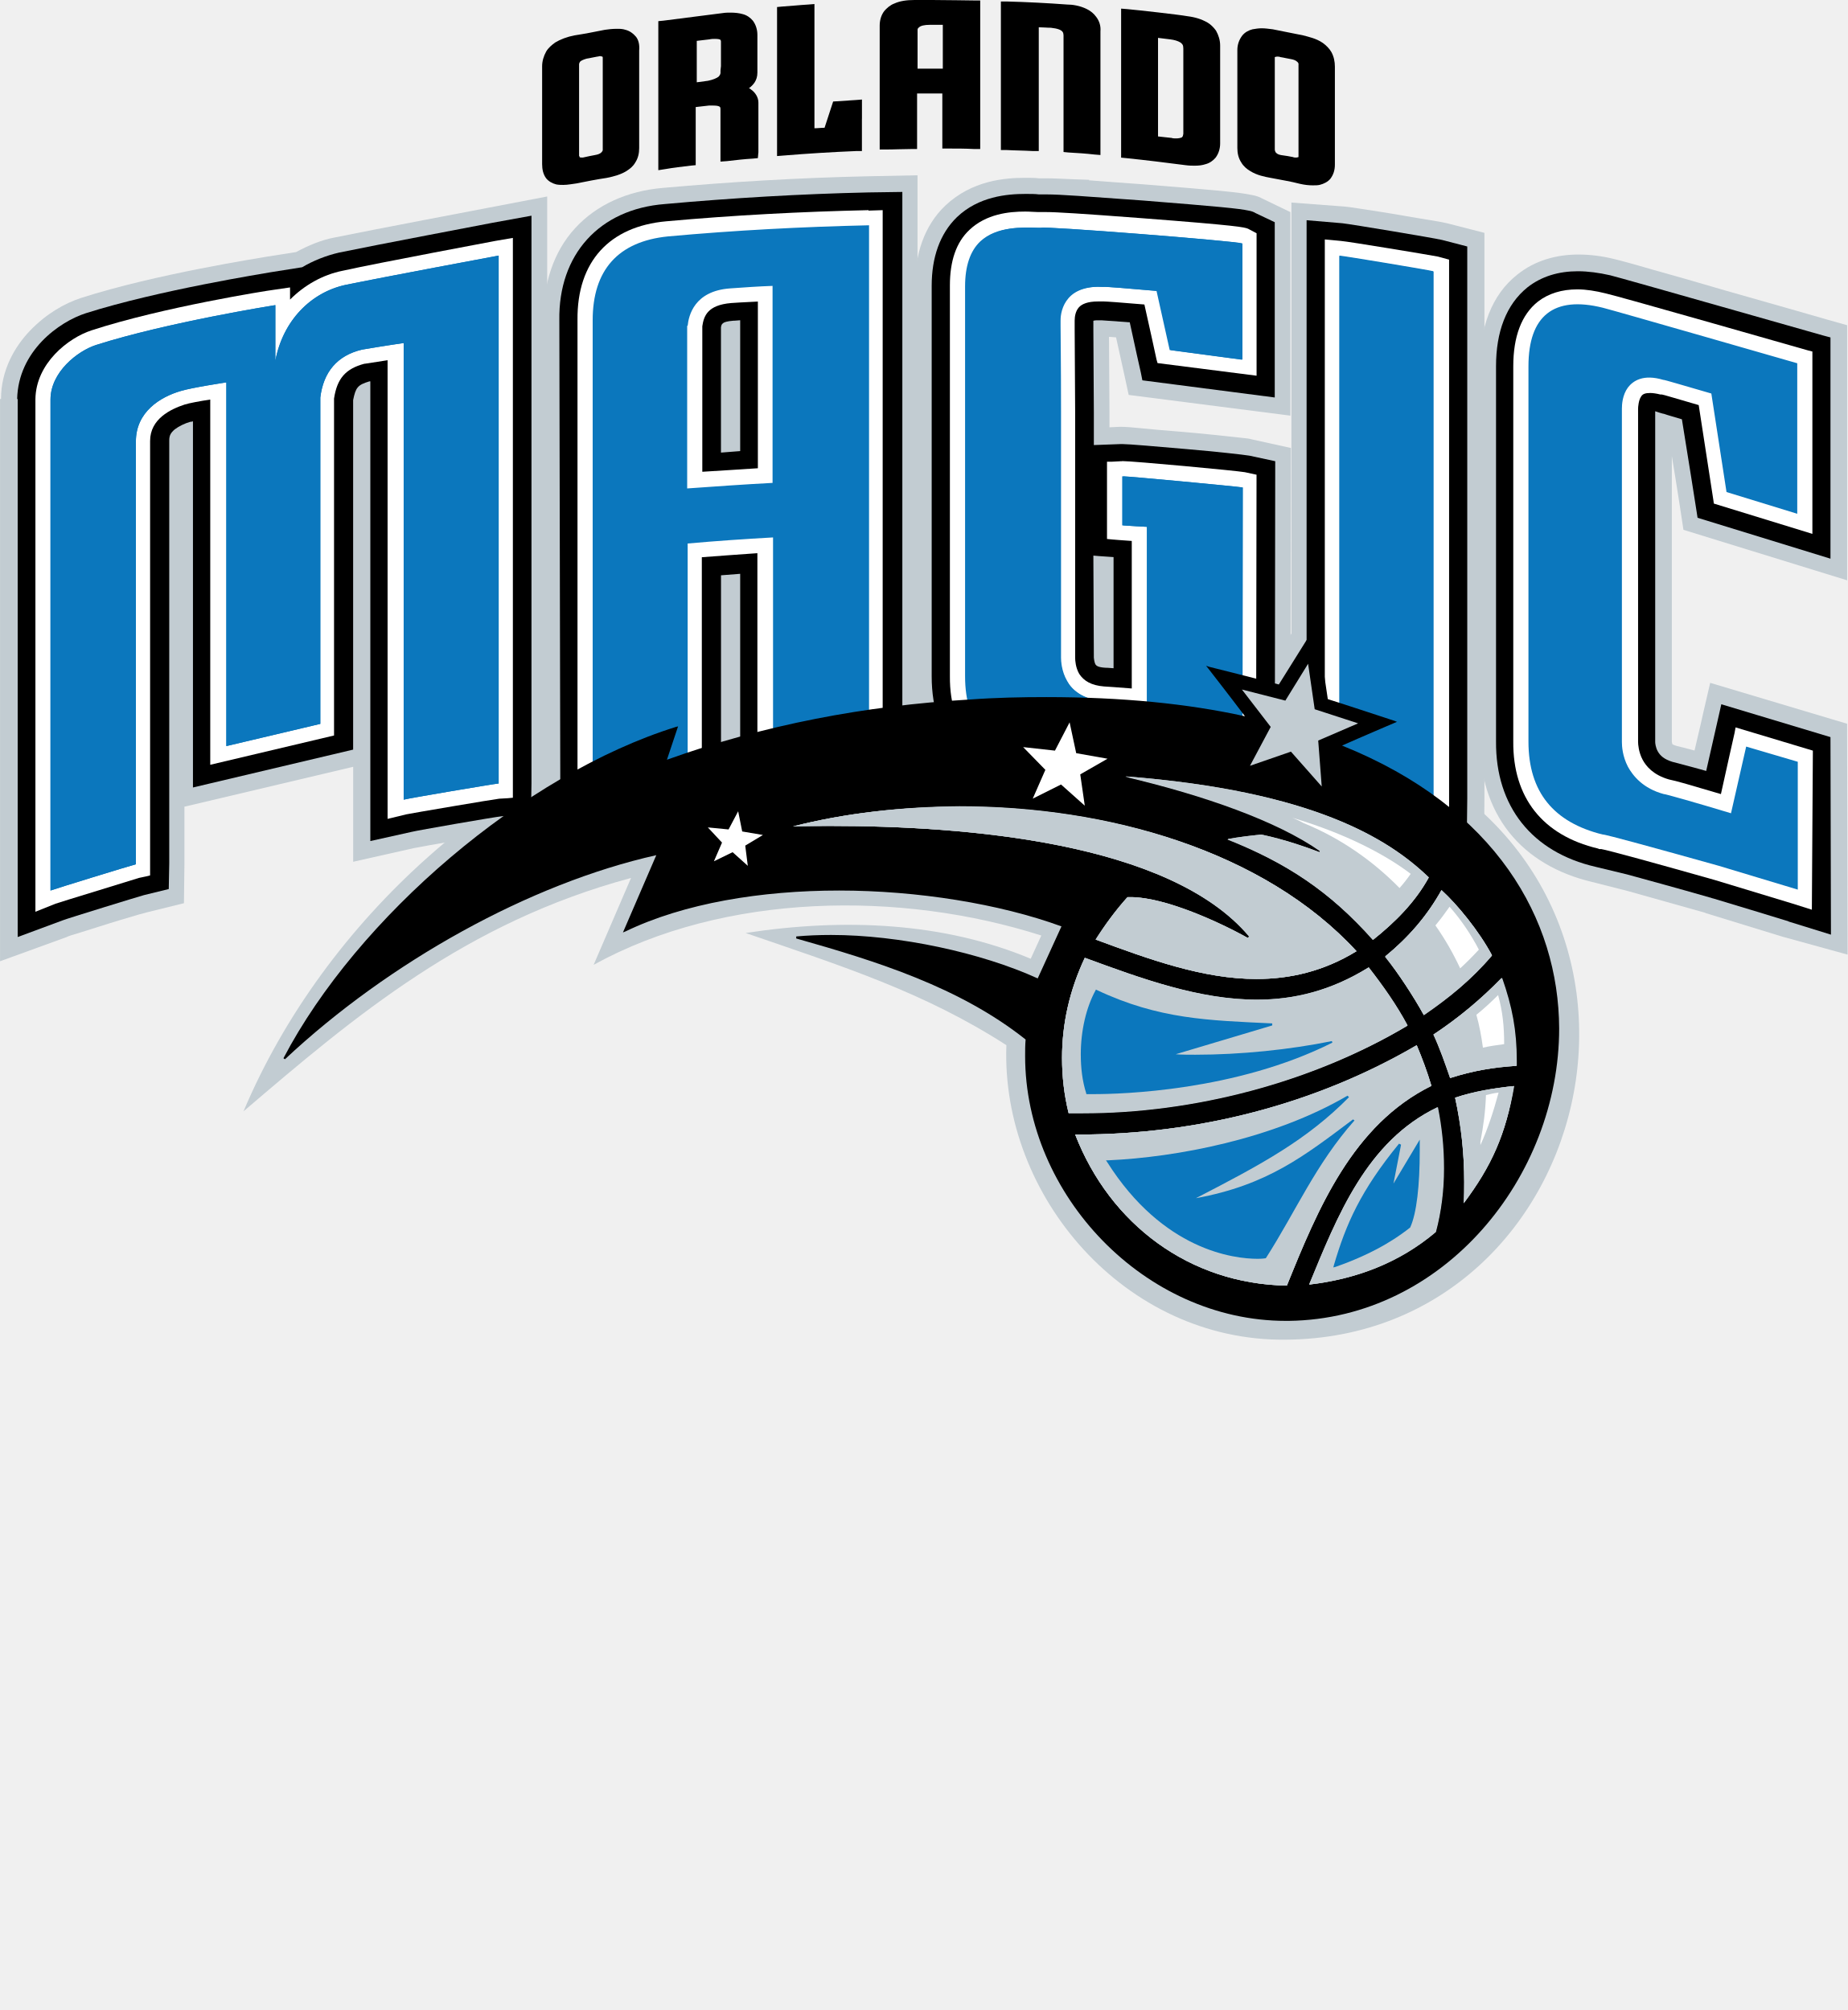
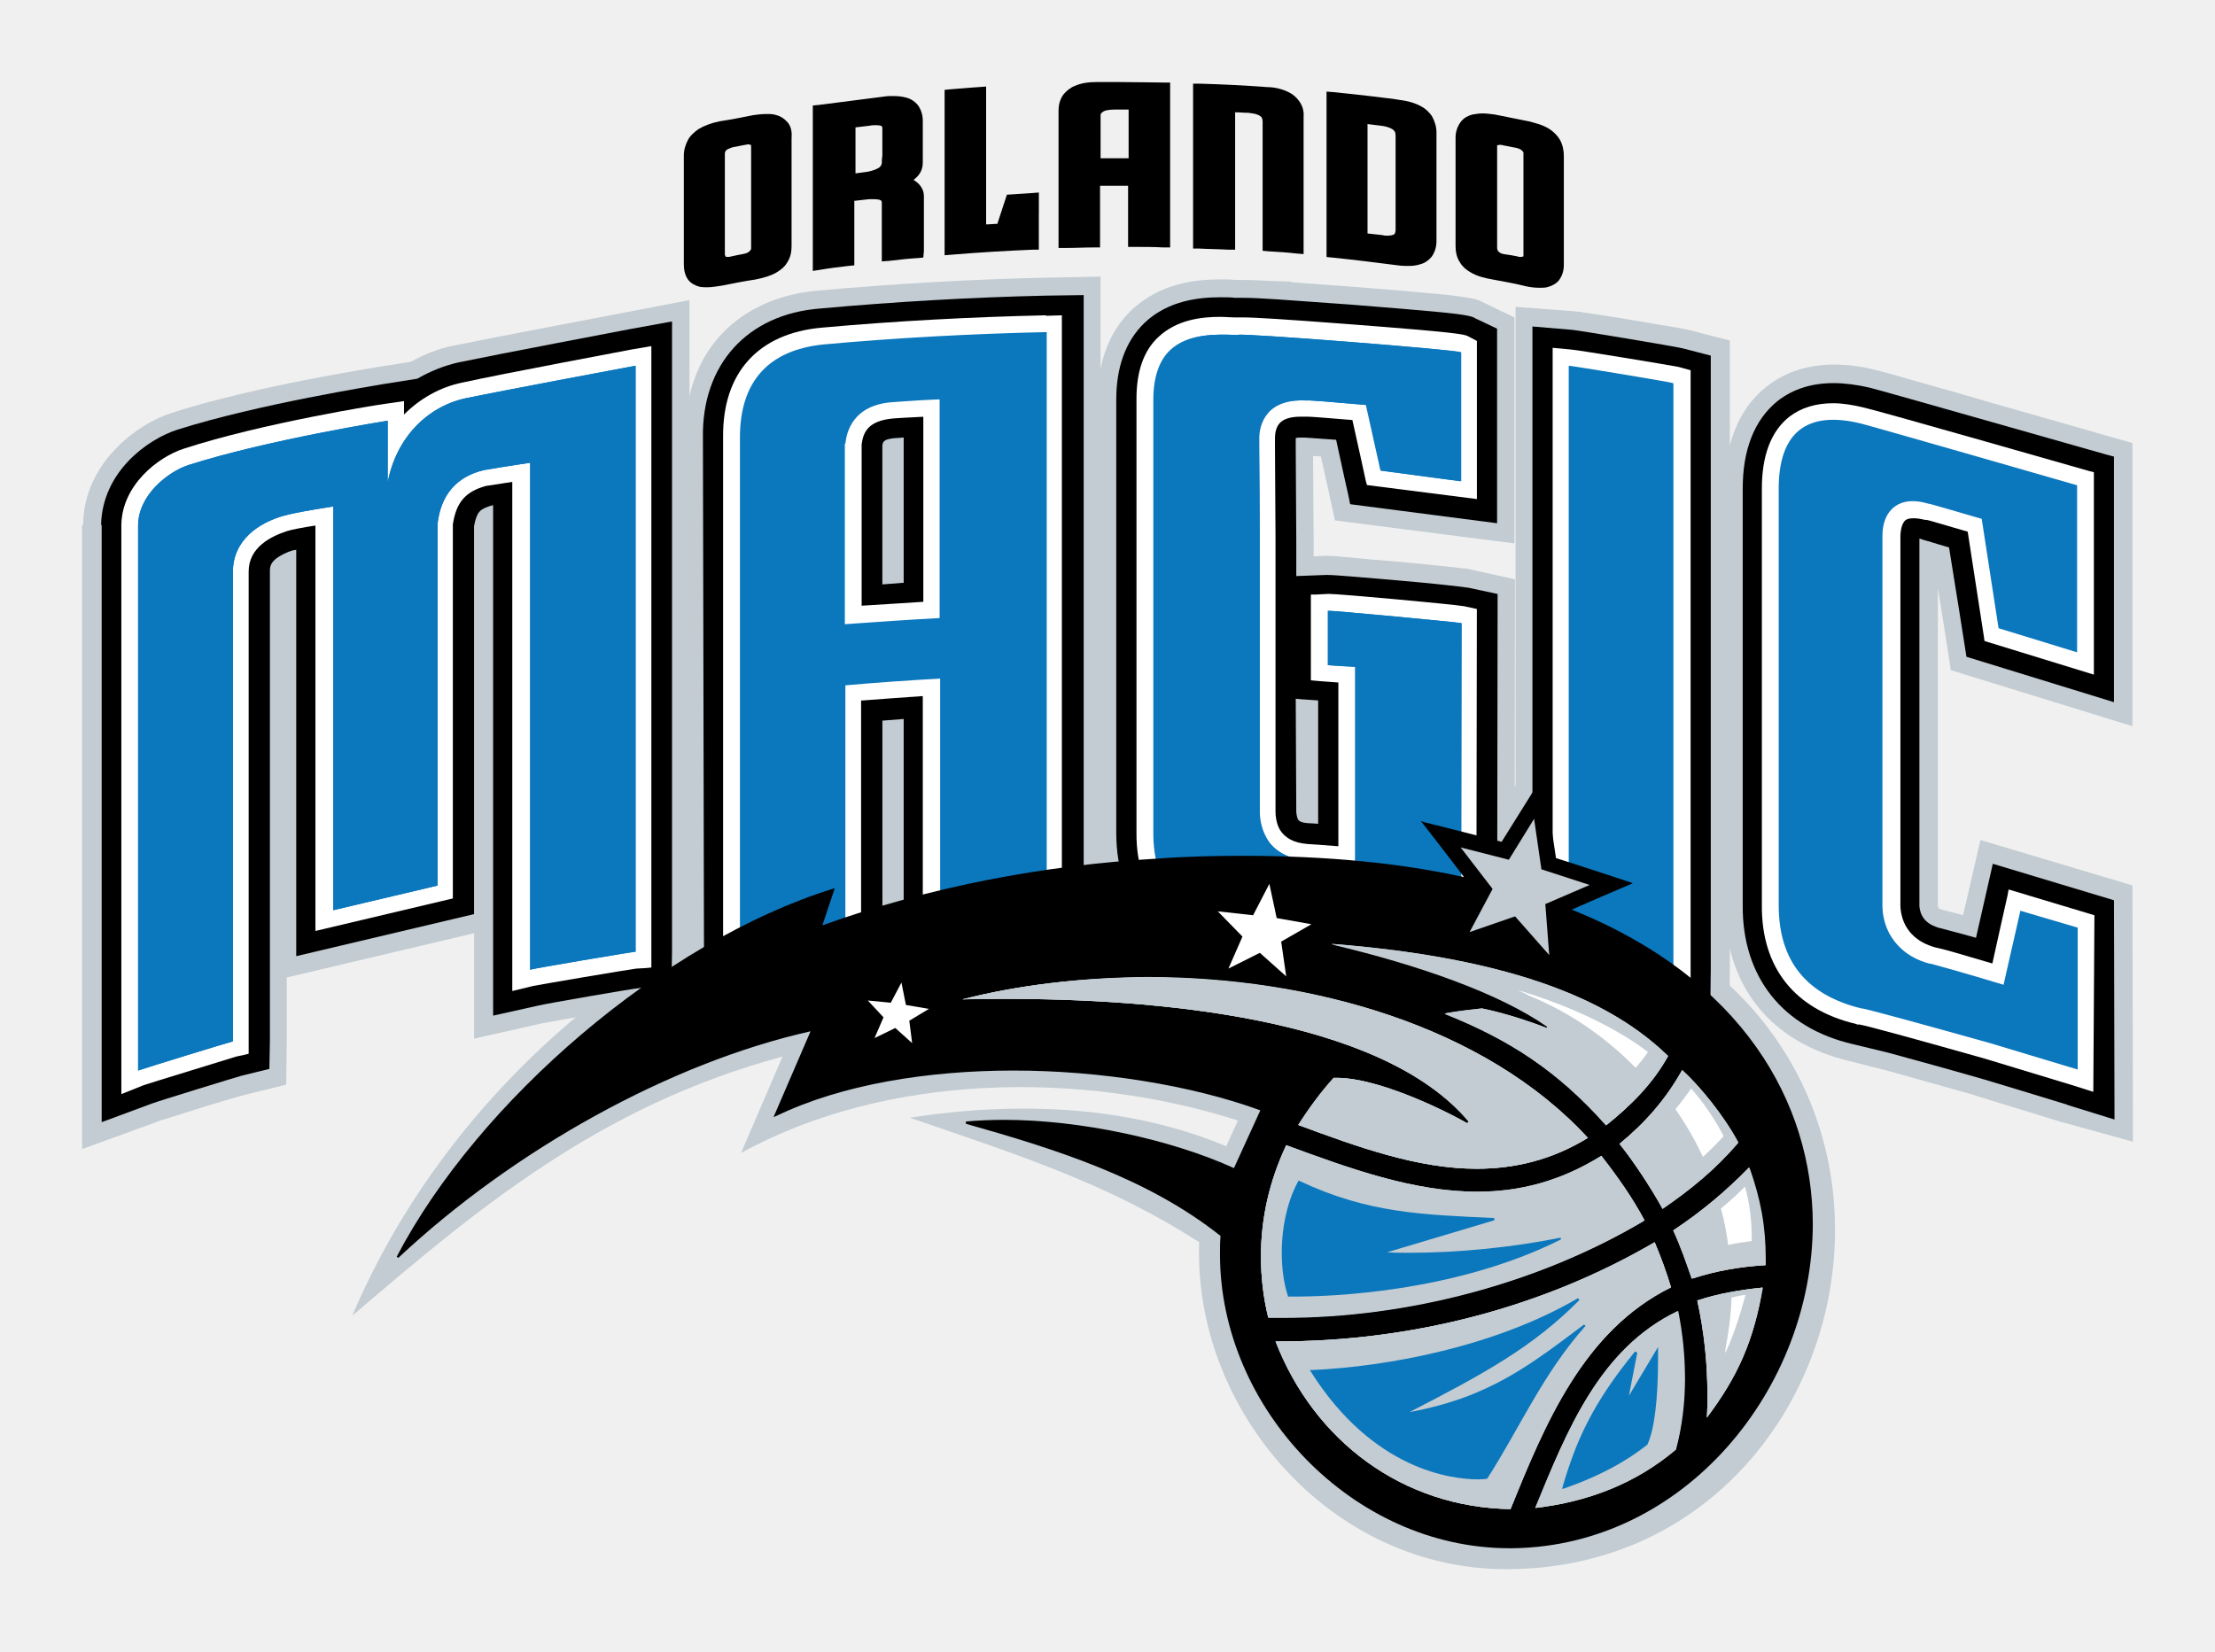
- <svg xmlns="http://www.w3.org/2000/svg" id="Layer" viewBox="0 0 420 456.99">
+ <svg xmlns="http://www.w3.org/2000/svg" id="Layer" viewBox="-16.80 -16.80 453.57 338.19">
  <defs>
    <style>
      .cls-1, .cls-2, .cls-3, .cls-4, .cls-5 {
        stroke-width: 0px;
      }

      .cls-2, .cls-4 {
        fill: #fff;
      }

      .cls-3 {
        fill: #c2ccd2;
      }

      .cls-4 {
        fill-rule: evenodd;
      }

      .cls-5 {
        fill: #0b77bd;
      }
    </style>
  </defs>
  <path class="cls-3" d="m169.52,212.12c22.51-3.45,45.02-2.41,64.77,5.86l2.41-5.28c-31.93-10.22-72.01-9.76-101.76,6.66l8.5-19.75c-37.56,10.11-62.71,31.35-88.09,53.06,18.49-43.76,58.69-79.59,104.17-92.68l-2.3,7.24c39.85-12.98,83.61-15.5,118.98-9.65l-8.27-10.8,20.33,5.17,13.09-19.52,5.17,24.12,19.98,6.43s-14.59,6.09-13.9,6.43c75.68,31.12,51.45,134.72-20.44,135.18-36.41.34-64.66-32.62-63.4-66.96-18.72-12.06-37.21-17.92-59.26-25.5" />
  <path class="cls-3" d="m123.46,72.81c0-8.15,2.3-15.5,7.24-20.9,4.94-5.4,11.94-8.5,19.98-9.19,15.39-1.38,31.01-2.3,46.51-2.64h0l11.37-.23v131.39l-.23,11.26-11.37-.23c-1.95,0-17.23.57-19.98.69h-.34l-12.29,1.15v-.23l-7.69.34c-1.03,0-19.41,1.84-20.21,2.07l-12.98,2.07v-115.54Zm31.81,1.26v-.23c.11-2.3,1.38-5.28,3.68-7.01s4.71-2.18,7.01-2.3c0,0,2.07-.11,4.25-.23l6.55-.46v46.86l-5.74.34c-3.45.23-5.51.34-9.3.57l-6.55.46v-38.01h.11Z" />
  <path class="cls-3" d="m405.41,213.04s-15.27-4.71-17.57-5.4q-.11,0-.23-.11h0c-6.89-1.95-13.09-3.68-17.57-4.94l-8.15-2.07c-7.81-1.84-14.36-5.63-18.84-11.26-4.48-5.63-6.66-12.86-6.66-20.79v-85.33c0-8.38,2.53-16.08,8.61-20.79,3.9-3.1,8.73-4.48,13.78-4.48,2.64,0,5.4.34,8.15,1.03,1.03.23,4.02,1.03,8.73,2.41,4.59,1.26,10.57,2.99,16.42,4.71,11.83,3.33,23.31,6.66,23.31,6.66l4.48,1.26v58l-37.21-11.48-.57-3.79s-1.03-6.78-2.07-12.98v65c0,.11.11.34.11.46,0,0-.11.11,1.03.46,0,0,2.41.57,4.02,1.03,1.03-4.36,2.07-8.84,2.07-8.96l1.49-6.43,31.12,9.3.11,52.49-14.59-4.02Z" />
  <path class="cls-3" d="m.23,90.73c0-6.55,3.1-11.94,6.66-15.62,3.68-3.79,7.69-6.09,11.48-7.35,17.11-5.51,41.23-9.19,42.38-9.42l6.55-1.03c2.76-1.49,5.74-2.76,8.84-3.33,8.38-1.72,33.88-6.55,35.03-6.78l13.21-2.53v133.57l-.23,9.99-9.88,1.15c-.8,0-19.29,3.22-20.21,3.45l-13.78,3.1v-21.59l-38.36,9.07v13.21l-.11,8.73-8.38,2.07c-.11,0-2.99.8-5.97,1.72-3.1.92-6.55,2.07-9.19,2.87-1.61.46-2.99.92-3.1,1.03l-15.16,5.51v-127.83h.23Z" />
  <path class="cls-3" d="m323.3,192.37h-.23c-.23,0-.46-.11-.69-.11-.57-.11-1.38-.23-2.3-.46-1.84-.34-4.25-.69-6.55-1.15-4.59-.8-9.65-1.61-9.99-1.61l-4.59-.46-5.4-.57V46.05l12.17.92c1.26.11,3.9.57,7.81,1.15,3.68.57,8.04,1.38,11.03,1.84,2.18.34,3.33.57,4.36.8l8.5,2.18v128.52l-.11,13.9-14.01-2.99Z" />
  <path class="cls-3" d="m280.11,186.05c-1.26-.23-8.84-1.03-16.88-1.61-7.58-.57-15.96-1.15-21.36-1.49l-5.86-.23c-8.15-.34-15.39-2.87-20.56-8.15-5.05-5.28-7.47-12.52-7.47-20.67v-88.89c0-7.12,2.07-13.67,6.89-18.26,6.09-5.74,13.55-6.32,18.15-6.32,1.26,0,2.3,0,3.1.11h1.72c1.61,0,3.56.11,6.43.23l3.33.11-.11.11c3.22.23,7.24.57,12.4.92,17.34,1.38,21.94,1.84,24.58,2.41.92.11,2.07.57,2.41.8l6.43,3.1v46.28l-36.75-4.71-.92-4.25s-1.03-4.71-1.95-8.84c-.46,0-1.03-.11-1.61-.11l.11,16.88v3.68l2.3-.11h.34c1.03,0,2.41.11,4.71.34,2.18.23,4.94.46,7.81.69,5.74.46,11.94,1.15,15.05,1.49.92.11,1.38.11,2.18.34l8.84,1.95-.11,86.71-13.21-2.53Z" />
  <path class="cls-1" d="m127.14,72.81c-.23-14.93,9.07-25.27,24-26.42,15.27-1.38,30.89-2.3,46.28-2.64l7.69-.11v127.48l-.11,7.69-7.69-.11h0c-1.95,0-19.41.57-20.79.8l-8.27.8v-49.84c-1.49.11-2.87.23-4.36.34v42.49l-.11,7.12-7.12.34c-1.38,0-19.29,1.84-20.56,2.07l-8.73,1.38-.23-111.4Zm36.75,30.09c1.49-.11,2.87-.23,4.36-.34v-29.75c-1.03.11-1.72.11-1.61.11-1.38.11-2.07.34-2.3.57s-.34.23-.46.92v28.48h0Z" />
  <path class="cls-1" d="m406.56,209.48s-13.44-4.13-17-5.17c-.34-.11-.57-.11-.69-.23h-.11c-7.58-2.18-14.36-4.02-18.95-5.28h0l-7.12-1.72c-14.47-3.33-22.74-13.78-22.63-28.48v-85.33c0-7.81,2.3-14.01,7.12-17.92,3.22-2.53,7.12-3.68,11.48-3.68,2.3,0,4.82.34,7.35.92,2.41.57,48.24,13.67,48.35,13.67l1.72.46v50.3l-30.21-9.3-.23-1.49s-2.3-14.7-3.33-20.9c-1.84-.57-3.22-.92-4.13-1.26h-.11l-.8-.23-1.03-.34h0v75.23c0,.23.11,1.26.57,2.07.57,1.03,1.49,1.84,3.33,2.41,0,0,4.02,1.03,7.69,2.07,1.15-5.05,2.87-12.63,2.87-12.63l.57-2.53,24.81,7.47.11,44.91-9.65-2.99Z" />
  <path class="cls-1" d="m3.9,90.73c.23-10.91,9.53-17.57,15.62-19.52,16.65-5.28,40.77-9.07,41.92-9.3l7.24-1.15c2.53-1.49,5.4-2.64,8.38-3.33,8.27-1.72,33.77-6.55,34.91-6.78h0l8.84-1.61v129.09l-.11,6.66-6.66.8c-1.38.11-19.29,3.22-20.56,3.56l-9.3,2.07v-104.51h-.23c-2.64.8-3.1,1.38-3.68,4.25v79.47l-36.41,8.61v-83.26c-.23.11-.46.11-.57.11-1.26.34-2.64,1.03-3.56,1.72-.92.8-1.26,1.38-1.26,2.53v96.13l-.11,5.86-5.63,1.38c-1.26.34-17.34,5.28-18.49,5.74l-10.22,3.79v-122.31h-.11Z" />
  <path class="cls-1" d="m324.1,188.7c-1.26-.34-19.06-3.22-20.33-3.33l-4.59-.46-2.18-.23V50.07l8.15.69c2.07.23,20.67,3.33,22.63,3.79l5.74,1.49v125.53l-.11,9.3-9.3-2.18Z" />
  <path class="cls-1" d="m280.8,182.38c-3.56-.69-27.68-2.53-38.59-3.22l-5.97-.23c-7.58-.34-13.78-2.64-18.03-7.01s-6.43-10.68-6.43-18.15v-88.78c0-6.43,1.84-11.83,5.74-15.62,4.94-4.71,11.37-5.28,15.62-5.28,1.15,0,2.18,0,2.99.11h1.72c3.22,0,9.07.46,21.82,1.38,17.34,1.38,22.05,1.84,24.12,2.3.69.11,1.26.34,1.61.57l4.36,2.07v39.85l-30.09-3.9-.34-1.72s-1.61-7.12-2.53-11.48c-.57,0-1.15-.11-1.61-.11-.23,0-4.82-.34-4.82-.34h-.69c-.46,0-.8,0-1.15.11v2.07l.11,18.72v7.47l6.2-.23h.23c1.49,0,8.04.57,14.7,1.15,6.66.57,12.86,1.26,14.24,1.49l5.86,1.26-.11,79.36-8.96-1.84Zm-32.16-32.85c0,.11.11,1.03.34,1.49.23.34.57.69,2.3.8,0,0,.8,0,1.84.11v-25.27c-1.49-.11-3.33-.23-3.33-.23l-1.26-.11.11,23.2Zm-5.05-76.6h0" />
  <path class="cls-2" d="m197.42,49.04h0v-1.26c-15.27.34-30.66,1.15-45.94,2.53-12.98,1.15-20.33,9.19-20.21,22.4v106.46l4.02-.69c1.15-.23,19.98-2.07,21.02-2.18h3.22v-49.61c3.1-.23,9.19-.69,12.63-.92v49.84l3.79-.46c1.03-.11,18.49-.8,21.02-.8h.11l2.3.11h1.26V47.78l-3.45.11.23,1.15Zm-25.15,19.52v37.9c-3.1.23-9.19.57-12.63.8v-33.08c.34-2.3,1.15-4.82,6.55-5.28,0,0,3.33-.23,6.09-.34" />
  <path class="cls-2" d="m412.08,170.66l-17.57-5.28-.23,1.26s-2.18,9.65-3.1,13.9c-7.01-2.07-10.11-2.99-11.83-3.33h0c-3.56-1.03-5.17-2.99-5.97-4.48-.92-1.72-1.03-3.56-1.03-4.02v-75.8c0-.34.11-1.95.69-2.76.34-.57.92-.8,2.07-.8.57,0,1.38.11,2.3.34h.34c.23,0,3.22.92,8.38,2.41.69,4.36,3.33,21.59,3.33,21.59l.11.8,22.4,6.89v-41.46l-.92-.23s-43.76-12.52-46.05-12.98c-2.3-.57-4.48-.92-6.43-.92-3.56,0-6.55.92-8.96,2.76-3.79,2.99-5.63,8.04-5.63,14.7v85.33c-.11,12.75,6.66,21.36,19.29,24.35l.23.11h.46c1.49.23,13.55,3.56,25.73,7.01l17.8,5.4,4.36,1.38.23-36.18Z" />
  <path class="cls-2" d="m77.87,61.56c-4.59.92-8.73,3.33-11.94,6.55v-2.76l-3.9.57c-1.03.11-25.04,3.9-41.23,9.19-5.28,1.72-12.63,7.47-12.75,15.62v116.57l4.59-1.84c.92-.34,17.92-5.51,18.95-5.86l1.61-.34.92-.23v-98.77c0-5.05,4.71-7.24,7.81-8.27,1.03-.34,3.56-.8,5.86-1.15v83.04l28.14-6.66v-76.6c.69-4.59,2.64-6.78,6.89-7.92h.11c.69-.11,2.99-.46,5.17-.8v104.28l4.25-1.03c1.03-.23,19.98-3.45,21.13-3.56l1.95-.11,1.15-.11V54.09l-4.02.69c.11,0-26.42,4.94-34.68,6.78" />
  <path class="cls-2" d="m304.81,54.78l-2.41-.23-1.26-.11v126.45l1.15.11,1.95.23c1.03.11,19.87,3.22,20.9,3.45l4.25,1.03V59.03l-2.53-.69c-1.72-.34-20.44-3.45-22.05-3.56" />
  <path class="cls-2" d="m255.08,104.86h-.23l-2.07.11h-1.15v17.57l1.15.11s2.64.23,4.48.34v33.54c-2.76-.23-6.2-.46-6.32-.46-2.87-.23-4.59-1.26-5.63-2.87-.8-1.38-.92-2.99-.92-3.68v-56.05l-.11-18.61v-1.95c0-1.03.23-2.18.92-2.99s2.07-1.38,4.36-1.38h1.38c.57,0,3.79.23,9.19.69.8,3.45,2.76,12.52,2.76,12.52l.23.8,22.51,2.87v-32.39l-1.95-1.03c-.92-.34-1.84-.69-24.35-2.41-13.55-1.03-19.18-1.38-21.71-1.38h-1.72c-.8,0-1.72-.11-2.87-.11-3.79,0-8.84.57-12.63,4.13-3.1,2.87-4.48,7.24-4.48,12.63v88.89c-.11,12.98,7.35,20.67,20.44,21.02h.57c3.33,0,39.51,2.53,44.56,3.45l4.02.8.11-71.09-2.64-.57c-1.84-.34-25.38-2.53-27.91-2.53" />
  <path class="cls-5" d="m255.08,119.44c1.15.11,5.63.34,5.63.34v40.31c-3.33-.23-6.66-.46-9.88-.69-4.82-.34-7.24-2.64-8.27-4.59-1.26-2.18-1.38-4.48-1.38-5.28v-56.05c0-10.68-.11-18.72-.11-19.29v-1.26c0-1.38.34-3.45,1.84-5.17,1.61-1.84,4.36-2.76,8.04-2.53,0-.11,5.63.34,12.17.92l2.99,13.44,16.31,2.18v-26.42c-1.38-.57-45.59-4.02-45.59-3.56h-.8c-3.56-.11-9.3-.34-12.98,3.1-2.3,2.18-3.45,5.63-3.45,10.22v88.66c0,11.48,5.74,17.23,17.23,17.69,0-.34,39.85,2.41,45.59,3.56,0-1.38.11-62.82.11-64.2-1.38-.23-25.84-2.53-27.22-2.53v11.14h-.23Zm-98.77-45.37c.23-2.3,1.49-7.92,9.65-8.5,3.22-.23,6.43-.46,9.65-.57v44.79c-6.43.34-12.98.8-19.41,1.26v-36.98h.11Zm-21.59-1.26v102.44c1.38-.23,20.21-2.18,21.59-2.18v-49.5c6.43-.57,12.98-1.03,19.41-1.38v49.61c1.38-.11,20.44-.8,21.82-.8V51.22c-15.27.34-30.55,1.15-45.71,2.53-11.37,1.15-17.11,7.69-17.11,19.06m169.75,105.09c1.38.11,20.1,3.22,21.36,3.56V61.79c-1.26-.34-20.1-3.45-21.36-3.56v119.67ZM62.59,82v-12.63s-24.58,3.9-40.77,9.07c-4.25,1.38-10.34,6.2-10.34,12.4v111.63c1.26-.46,18.03-5.63,19.41-5.97v-96.13c0-6.78,5.51-10.11,10.22-11.48,2.64-.8,10.34-1.95,10.34-1.95v82.69l21.36-5.05v-74.19c.69-5.74,3.79-9.65,9.53-10.91,5.4-.92,9.42-1.49,9.42-1.49v103.82c1.26-.34,20.33-3.56,21.59-3.68V58.11s-26.42,4.94-34.8,6.66c-7.92,1.72-14.24,8.15-15.96,17.23m346.04,91.19l-11.71-3.45-3.45,15.16c-7.58-2.3-15.27-4.48-15.27-4.36-4.71-1.26-7.01-4.13-8.15-6.2-1.26-2.41-1.38-4.71-1.38-5.63v-.34h0v-75.46c0-.92.11-3.1,1.38-4.82,1.15-1.49,3.45-3.1,8.04-1.72,0-.11,4.94,1.38,10.91,3.1l3.45,22.4,16.08,4.94v-34.22s-42.26-12.17-44.22-12.63c-11.14-2.76-16.88,1.84-16.88,13.32v85.33c0,11.48,5.74,18.38,16.88,21.13,0-.23,14.13,3.68,26.42,7.12l17.92,5.4v-29.06Z" />
  <path class="cls-5" d="m255.08,119.44c1.15.11,5.63.34,5.63.34v40.31c-3.33-.23-6.66-.46-9.88-.69-4.82-.34-7.24-2.64-8.38-4.59-1.26-2.18-1.38-4.48-1.38-5.28v-56.05c0-10.68-.11-18.72-.11-19.29v-1.26c0-1.38.23-3.45,1.72-5.17,1.61-1.84,4.36-2.76,8.04-2.53,0-.11,5.63.34,12.17.92l2.99,13.44,16.31,2.18v-26.42c-1.38-.57-45.59-4.02-45.59-3.56h-.8c-3.45-.11-9.3-.34-12.98,3.1-2.3,2.18-3.45,5.63-3.45,10.22v88.66c0,11.37,5.74,17.23,17.23,17.69,0-.34,39.85,2.41,45.59,3.56,0-1.38.11-62.82.11-64.2-1.38-.23-25.84-2.53-27.22-2.53v11.14Zm49.38,58.46c1.38.11,20.1,3.22,21.36,3.56V61.67c-1.26-.34-20.1-3.45-21.36-3.56v119.79ZM62.59,82v-12.63s-24.58,3.9-40.77,9.07c-4.25,1.38-10.34,6.2-10.34,12.4v111.63c1.26-.46,18.03-5.63,19.41-5.97v-96.13c0-6.66,5.51-10.11,10.22-11.48,2.64-.8,10.34-1.95,10.34-1.95v82.69l21.36-5.05v-74.19c.69-5.74,3.79-9.53,9.53-10.91,5.4-.92,9.42-1.49,9.42-1.49v103.82c1.26-.34,20.33-3.56,21.59-3.68V58.11s-26.53,4.94-34.8,6.66c-7.92,1.72-14.24,8.15-15.96,17.23" />
  <path class="cls-1" d="m144.48,8.27c-.57-.69-1.38-1.26-2.3-1.49h0c-.69-.23-1.26-.23-1.95-.23-1.03,0-1.95.11-2.76.23-2.3.46-4.59.92-6.89,1.26-1.72.34-3.22.92-4.36,1.61-.8.57-1.61,1.26-2.07,2.07-.57,1.03-.92,2.18-.92,3.33v22.28c0,1.15.23,2.3.92,3.22.57.69,1.38,1.15,2.3,1.38.57.11,1.15.11,1.61.11,1.03,0,2.07-.23,2.99-.34,2.3-.46,4.59-.92,6.89-1.26,1.72-.34,3.22-.8,4.36-1.49.92-.57,1.61-1.15,2.07-1.95.69-1.03.92-2.18.92-3.33V11.48c.11-1.26-.11-2.41-.8-3.22m-7.47,25.84s0,.23-.34.57h0c-.23.23-.69.46-1.38.57-.57.11-1.84.34-2.76.57h-.46c-.34,0-.34-.11-.34-.11,0,0,0-.23-.11-.23h0V14.59h0s0-.23.23-.57c.23-.23.69-.46,1.49-.69.8-.11,1.61-.34,2.41-.46.23,0,.46-.11.57-.11.34,0,.46.11.57.11s.11.23.11.23v21.02h0Z" />
  <path class="cls-1" d="m249.22,3.9c-.57-.8-1.26-1.38-2.18-1.84-1.61-.8-3.33-1.03-4.48-1.03-4.59-.34-9.19-.57-13.67-.69h-1.38v33.77h1.26c1.95.11,4.02.11,5.97.23h1.38V6.2c.92,0,1.84.11,2.76.11,3.22.34,2.76,1.38,2.87,1.72v26.53l1.15.11c1.95.11,3.9.23,5.86.46l1.38.11V7.12c.11-1.15-.23-2.3-.92-3.22" />
  <path class="cls-1" d="m276.44,7.01c-.57-.8-1.26-1.49-2.07-1.95h0c-1.26-.69-2.64-1.15-4.48-1.38-1.84-.34-11.14-1.38-13.67-1.61l-1.38-.11v33.88l1.15.11c4.48.46,9.07,1.03,13.55,1.61.8.11,1.49.11,2.07.11.92,0,1.72-.11,2.41-.34.92-.23,1.72-.8,2.3-1.49.69-.92,1.03-2.07,1.03-3.22V10.34c0-1.15-.34-2.3-.92-3.33m-7.81,24.23c-.23.11-.69.23-1.26.23-.34,0-.8,0-1.03-.11-1.03-.11-2.07-.23-3.1-.34V8.61c.92.11,1.84.23,2.76.34.92.11,1.72.34,2.3.69.46.34.69.57.69,1.38v19.41c-.11.69-.23.69-.34.8" />
  <path class="cls-1" d="m172.39,34.68v-11.37c0-1.15-.69-2.3-1.72-2.99h0c-.11-.11-.23-.23-.46-.23.92-.69,1.95-1.72,1.95-3.56V7.92c0-1.15-.34-2.3-1.03-3.22-.57-.69-1.38-1.26-2.3-1.49-.8-.23-1.72-.34-2.76-.34-.57,0-1.15,0-1.84.11-4.48.57-8.96,1.15-13.44,1.72l-1.15.11v33.88l1.49-.23c1.95-.34,3.9-.57,5.86-.8l1.15-.11v-13.21c1.03-.11,1.95-.23,2.99-.34h1.03c.8,0,1.15.11,1.38.23s.23.34.23.8v11.71l1.49-.11c1.95-.23,3.9-.46,5.86-.57l1.15-.11.11-1.26Zm-8.61-18.26h0c0,.23,0,.57-.46,1.03h0c-.46.34-1.26.69-2.41.92-.8.11-1.72.23-2.53.34v-9.42c.92-.11,1.95-.23,2.87-.34.46-.11.92-.11,1.26-.11.8,0,1.15.11,1.26.23s0,0,.11.34v.11h0v5.51c-.11.69-.11,1.26-.11,1.38" />
  <path class="cls-1" d="m195.93,26.99v-4.36l-1.38.11-5.17.34-1.95,5.97c-.8,0-1.49.11-2.3.11V.92l-1.38.11c-1.95.11-4.02.34-5.97.46l-1.15.11v33.88l1.38-.11c5.51-.46,11.14-.8,16.65-1.03h1.26v-7.35h0Z" />
  <path class="cls-1" d="m221.66.11c-1.61,0-6.2-.11-9.76-.11h-4.02c-1.84,0-3.33.23-4.59.8-.92.34-1.72,1.03-2.3,1.72-.69.92-1.03,2.07-1.03,3.33v28.14h1.38c1.95,0,3.9-.11,5.86-.11h1.26v-12.63h5.74v12.52h1.26c1.95,0,4.02,0,5.97.11h1.38V.11h-1.15Zm-7.35,15.5h-5.74V6.78c0-.11,0-.34.34-.57.34-.34,1.15-.57,2.53-.57h2.87v9.99Z" />
  <path class="cls-1" d="m302.63,11.83h0c-.46-.8-1.15-1.49-1.95-2.07-1.49-1.03-3.22-1.38-4.48-1.72-2.3-.46-4.59-.92-6.89-1.38-.92-.11-1.72-.23-2.53-.23-.69,0-1.38.11-2.07.23-.92.23-1.72.69-2.3,1.38-.8,1.03-1.15,2.18-1.15,3.33v22.28c0,1.15.23,2.3.92,3.33.46.8,1.26,1.49,2.07,1.95,1.49.92,3.22,1.26,4.48,1.49,2.3.46,4.59.8,6.78,1.38,1.03.23,1.95.34,2.87.34.57,0,1.15,0,1.61-.11.92-.23,1.84-.69,2.41-1.38.69-.92,1.03-1.95,1.03-3.22V15.16c0-1.15-.23-2.3-.8-3.33m-7.47,23.77s0,.11,0,0v.11h0c-.11,0-.23.11-.57.11-.23,0-.46,0-.69-.11-.57-.11-1.72-.34-2.76-.46-.69-.11-1.15-.46-1.26-.8-.11-.23-.11-.46-.11-.46h0V12.98h0c.11,0,.23-.11.57-.11.23,0,.46,0,.69.11.8.11,1.61.34,2.41.46.69.11,1.15.34,1.38.57.46.34.34.69.34.69v20.9Z" />
  <polygon class="cls-2" points="162.28 195.82 166.53 193.75 170.09 196.85 169.4 192.26 173.42 189.84 168.83 189.04 167.79 184.45 165.61 188.58 160.9 188.12 164.23 191.57 162.28 195.82" />
  <path class="cls-1" d="m305.04,169.52c4.13-1.84,11.94-5.17,11.94-5.17l.57-.23-.57-.23s-12.52-4.13-15.16-4.94c-.46-2.87-2.41-16.42-2.41-16.42l-.11-.69-4.59,7.35s-2.64,4.25-4.02,6.43c-2.99-.8-15.85-4.02-15.85-4.02l-.69-.23.46.57s5.28,6.78,8.38,10.91c-12.98-2.87-28.02-4.36-45.14-4.36-5.63,0-11.48.11-17.69.57-23.43,1.38-46.51,5.74-68.56,13.67l2.53-7.58-.46.11c-34.57,10.8-72.47,43.3-89.24,75.34l.34.23c23.66-22.17,55.7-39.97,84.41-46.4l-7.58,17.57.57-.23c13.32-6.43,30.89-9.3,48.58-9.3s36.41,2.99,50.53,8.15l-5.4,11.83c-12.86-5.86-31.47-9.88-46.97-9.88-2.76,0-5.4.11-7.92.34v.46c18.26,5.17,37.1,11.03,52.14,22.97-.11,1.26-.11,2.53-.11,3.79,0,31.58,27.22,60.18,59.26,60.18h.69c35.26-.46,61.44-32.73,61.44-66.5-.11-24.69-14.24-50.19-49.38-64.31" />
  <path class="cls-3" d="m285.74,227.4c-12.98,0-26.07-4.82-39.16-9.53-3.45,7.24-5.17,14.93-5.17,22.74,0,4.13.46,8.27,1.49,12.52h3.22c25.27,0,52.14-7.01,73.73-19.87-2.53-4.59-5.63-8.96-8.84-13.21-8.38,5.28-16.77,7.35-25.27,7.35" />
  <path class="cls-3" d="m245.2,257.95h-.8c7.92,20.44,26.07,34,48.12,34.34,7.12-17.46,14.93-36.52,32.85-45.37-.92-3.1-2.07-6.2-3.33-9.19-23.08,13.44-50.07,20.21-76.83,20.21" />
  <path class="cls-3" d="m299.87,193.86c-7.81-2.99-12.86-3.9-13.32-4.02-2.18.34-5.17.57-7.58,1.03,13.32,5.28,23.2,11.71,33.08,22.85,5.05-4.02,9.53-8.61,12.63-14.13-9.07-8.84-26.19-19.64-68.91-22.97,18.03,4.25,34.57,10.11,44.22,16.88l-.11.34Z" />
  <path class="cls-3" d="m180.2,187.89c2.64,0,5.51-.11,8.5-.11,30.32,0,77.06,3.56,95.21,25.15l-.34.34c-6.32-3.45-18.84-9.3-26.64-9.3h-.69c-2.64,2.99-5.05,6.2-7.24,9.65,12.17,4.48,24.46,8.96,36.52,8.96,7.69,0,15.27-1.72,22.74-6.32-21.02-22.97-56.62-32.96-90.16-32.96-13.21.11-26.19,1.61-37.9,4.59" />
  <path class="cls-3" d="m323.64,230.84c5.86-4.02,10.91-8.15,15.5-13.55-2.87-5.51-7.92-11.71-11.48-14.82-3.33,5.86-7.58,10.8-12.86,15.05,3.22,4.02,6.43,8.73,8.84,13.32" />
  <path class="cls-3" d="m297.69,292.06c10.68-1.26,20.44-4.94,28.71-11.94,1.26-4.71,1.84-9.65,1.84-14.47s-.46-9.3-1.38-13.9c-16.08,7.69-22.74,24.69-29.17,40.31" />
  <path class="cls-3" d="m332.83,268.74c0,1.61,0,3.22-.11,4.82,6.2-8.5,9.65-15.85,11.48-26.64-4.59.46-9.07,1.15-13.44,2.64,1.49,6.43,2.07,12.75,2.07,19.18" />
  <path class="cls-3" d="m325.94,235.21c1.38,3.22,2.64,6.55,3.79,9.88,5.05-1.61,9.88-2.53,15.05-2.76v-1.15c0-6.89-1.03-12.29-3.33-18.84-4.82,4.94-9.88,9.07-15.5,12.86" />
  <path class="cls-3" d="m344.66,242.33c-5.17.34-10.11,1.15-15.05,2.76-1.15-3.33-2.3-6.66-3.79-9.88,5.74-3.79,10.8-8.04,15.5-12.86,2.3,6.66,3.22,11.94,3.33,18.84v1.15" />
  <path class="cls-3" d="m344.66,242.33c-5.17.34-10.11,1.15-15.05,2.76-1.15-3.33-2.3-6.66-3.79-9.88,5.74-3.79,10.8-8.04,15.5-12.86,2.3,6.66,3.22,11.94,3.33,18.84v1.15" />
  <path class="cls-3" d="m327.66,202.36c3.56,3.22,8.61,9.42,11.48,14.82-4.59,5.4-9.65,9.53-15.5,13.55-2.53-4.48-5.74-9.3-8.73-13.32,5.17-4.25,9.42-9.07,12.75-15.05" />
  <path class="cls-3" d="m327.66,202.36c3.56,3.22,8.61,9.42,11.48,14.82-4.59,5.4-9.65,9.53-15.5,13.55-2.53-4.48-5.74-9.3-8.73-13.32,5.17-4.25,9.42-9.07,12.75-15.05" />
  <path class="cls-3" d="m255.88,176.52c42.72,3.33,59.84,14.24,68.91,22.97-3.1,5.63-7.58,10.11-12.63,14.13-9.88-11.03-19.75-17.46-33.08-22.85,2.41-.46,5.4-.8,7.58-1.03.46.11,5.51,1.03,13.32,4.02l.23-.46c-9.76-6.78-26.3-12.52-44.33-16.77" />
  <path class="cls-3" d="m255.88,176.52c42.72,3.33,59.84,14.24,68.91,22.97-3.1,5.63-7.58,10.11-12.63,14.13-9.88-11.03-19.75-17.46-33.08-22.85,2.41-.46,5.4-.8,7.58-1.03.46.11,5.51,1.03,13.32,4.02l.23-.46c-9.76-6.78-26.3-12.52-44.33-16.77" />
  <path class="cls-3" d="m246.12,253.01h-3.22c-1.03-4.13-1.49-8.38-1.49-12.52,0-7.81,1.72-15.39,5.17-22.74,13.09,4.82,26.07,9.53,39.16,9.53,8.5,0,16.88-2.07,25.38-7.35,3.22,4.13,6.32,8.5,8.84,13.21-21.71,12.86-48.58,19.87-73.85,19.87" />
  <path class="cls-3" d="m246.12,253.01h-3.22c-1.03-4.13-1.49-8.38-1.49-12.52,0-7.81,1.72-15.39,5.17-22.74,13.09,4.82,26.07,9.53,39.16,9.53,8.5,0,16.88-2.07,25.38-7.35,3.22,4.13,6.32,8.5,8.84,13.21-21.71,12.86-48.58,19.87-73.85,19.87" />
  <path class="cls-3" d="m292.52,292.29c-22.05-.34-40.2-13.9-48.12-34.34h.8c26.76,0,53.63-6.78,76.83-20.33,1.26,2.99,2.41,6.09,3.33,9.19-17.92,8.96-25.84,28.02-32.85,45.48" />
  <path class="cls-3" d="m292.52,292.29c-22.05-.34-40.2-13.9-48.12-34.34h.8c26.76,0,53.63-6.78,76.83-20.33,1.26,2.99,2.41,6.09,3.33,9.19-17.92,8.96-25.84,28.02-32.85,45.48" />
  <path class="cls-3" d="m332.72,273.57c.11-1.61.11-3.22.11-4.82,0-6.43-.69-12.75-2.07-19.18,4.25-1.38,8.84-2.18,13.32-2.64-1.72,10.91-5.05,18.26-11.37,26.64" />
  <path class="cls-3" d="m332.72,273.57c.11-1.61.11-3.22.11-4.82,0-6.43-.69-12.75-2.07-19.18,4.25-1.38,8.84-2.18,13.32-2.64-1.72,10.91-5.05,18.26-11.37,26.64" />
  <path class="cls-3" d="m308.37,216.26c-7.47,4.59-15.16,6.32-22.74,6.32-12.17,0-24.46-4.48-36.52-8.96,2.18-3.45,4.48-6.66,7.24-9.65h.69c7.81,0,20.33,5.74,26.64,9.3l.34-.34c-18.15-21.59-64.89-25.15-95.21-25.15-2.99,0-5.86,0-8.5.11,11.6-2.99,24.69-4.48,38.01-4.48,33.42,0,69.02,9.99,90.04,32.85" />
  <path class="cls-3" d="m308.37,216.26c-7.47,4.59-15.16,6.32-22.74,6.32-12.17,0-24.46-4.48-36.52-8.96,2.18-3.45,4.48-6.66,7.24-9.65h.69c7.81,0,20.33,5.74,26.64,9.3l.34-.34c-18.15-21.59-64.89-25.15-95.21-25.15-2.99,0-5.86,0-8.5.11,11.6-2.99,24.69-4.48,38.01-4.48,33.42,0,69.02,9.99,90.04,32.85" />
  <path class="cls-3" d="m326.28,280.11c-8.27,7.01-18.03,10.68-28.71,11.94,6.43-15.62,13.09-32.62,29.17-40.31.8,4.59,1.38,9.19,1.38,13.9,0,4.82-.57,9.76-1.84,14.47" />
  <path class="cls-3" d="m326.28,280.11c-8.27,7.01-18.03,10.68-28.71,11.94,6.43-15.62,13.09-32.62,29.17-40.31.8,4.59,1.38,9.19,1.38,13.9,0,4.82-.57,9.76-1.84,14.47" />
  <polygon class="cls-3" points="284.13 174.11 293.44 170.89 300.44 178.82 299.64 168.37 308.71 164.46 298.84 161.25 297.34 150.91 292.17 159.29 282.3 156.77 288.84 165.27 284.13 174.11" />
  <polygon class="cls-2" points="234.75 181.58 241.18 178.36 246.58 183.18 245.55 176.06 251.75 172.5 244.63 171.24 243.13 164.23 239.8 170.66 232.57 169.86 237.62 175.03 234.75 181.58" />
  <polygon class="cls-2" points="162.28 195.82 166.53 193.75 169.98 196.85 169.4 192.26 173.42 189.84 168.71 189.04 167.79 184.45 165.61 188.58 160.9 188.12 164.12 191.57 162.28 195.82" />
  <path class="cls-5" d="m322.72,259.9v-.8l-5.97,9.99,1.72-8.84-.46-.23c-8.73,10.68-12.06,18.26-14.82,27.68l-.11.46.46-.11c9.88-3.45,14.93-7.35,17-8.96h0c1.49-3.22,2.18-9.65,2.18-17.46,0-.69,0-1.15,0-1.72" />
  <path class="cls-5" d="m302.74,236.7c-9.53,1.95-20.79,3.1-31.01,3.1-1.49,0-3.1,0-4.48-.11l21.94-6.55v-.46c-14.47-.69-25.73-.92-39.85-7.58l-.23-.11-.11.23c-2.07,3.79-3.33,9.07-3.33,14.47,0,3.1.34,6.09,1.26,8.96v.11h1.61c6.32,0,32.39-.69,54.32-11.71l-.11-.34Z" />
  <path class="cls-5" d="m307.56,254.5c-11.03,8.27-19.41,14.93-35.72,17.92,15.16-7.81,25.27-13.32,34.8-22.97l-.34-.34c-16.88,9.88-38.93,14.01-54.44,14.7h-.46l.23.34c12.75,20.21,28.94,22.05,34.22,22.05h0c1.15,0,1.72-.11,1.72-.11h.11l.11-.11c6.89-10.8,11.26-21.25,20.1-31.24l-.34-.23Z" />
  <path class="cls-4" d="m336.16,215.91c-1.49,1.61-2.87,2.99-4.25,4.25-1.61-3.45-3.45-6.66-5.63-9.76,1.15-1.38,2.18-2.76,3.22-4.25,2.76,3.1,5.05,6.66,6.66,9.76m5.74,21.48c-1.72.23-3.33.46-4.82.8-.34-2.53-.8-5.05-1.49-7.47,1.72-1.38,3.33-2.87,4.94-4.48,1.03,3.68,1.38,7.12,1.38,11.14m-5.4,22.97v-.8c.69-3.56,1.15-7.01,1.26-10.57.92-.23,1.84-.46,2.87-.57-1.15,4.25-2.41,8.15-4.13,11.94m-40.31-73.27c-.8-.46-1.61-.8-2.41-1.15,13.09,3.9,21.94,8.96,26.87,12.75-.8,1.15-1.61,2.18-2.53,3.22-6.09-6.2-13.44-11.37-21.94-14.82" />
</svg>
